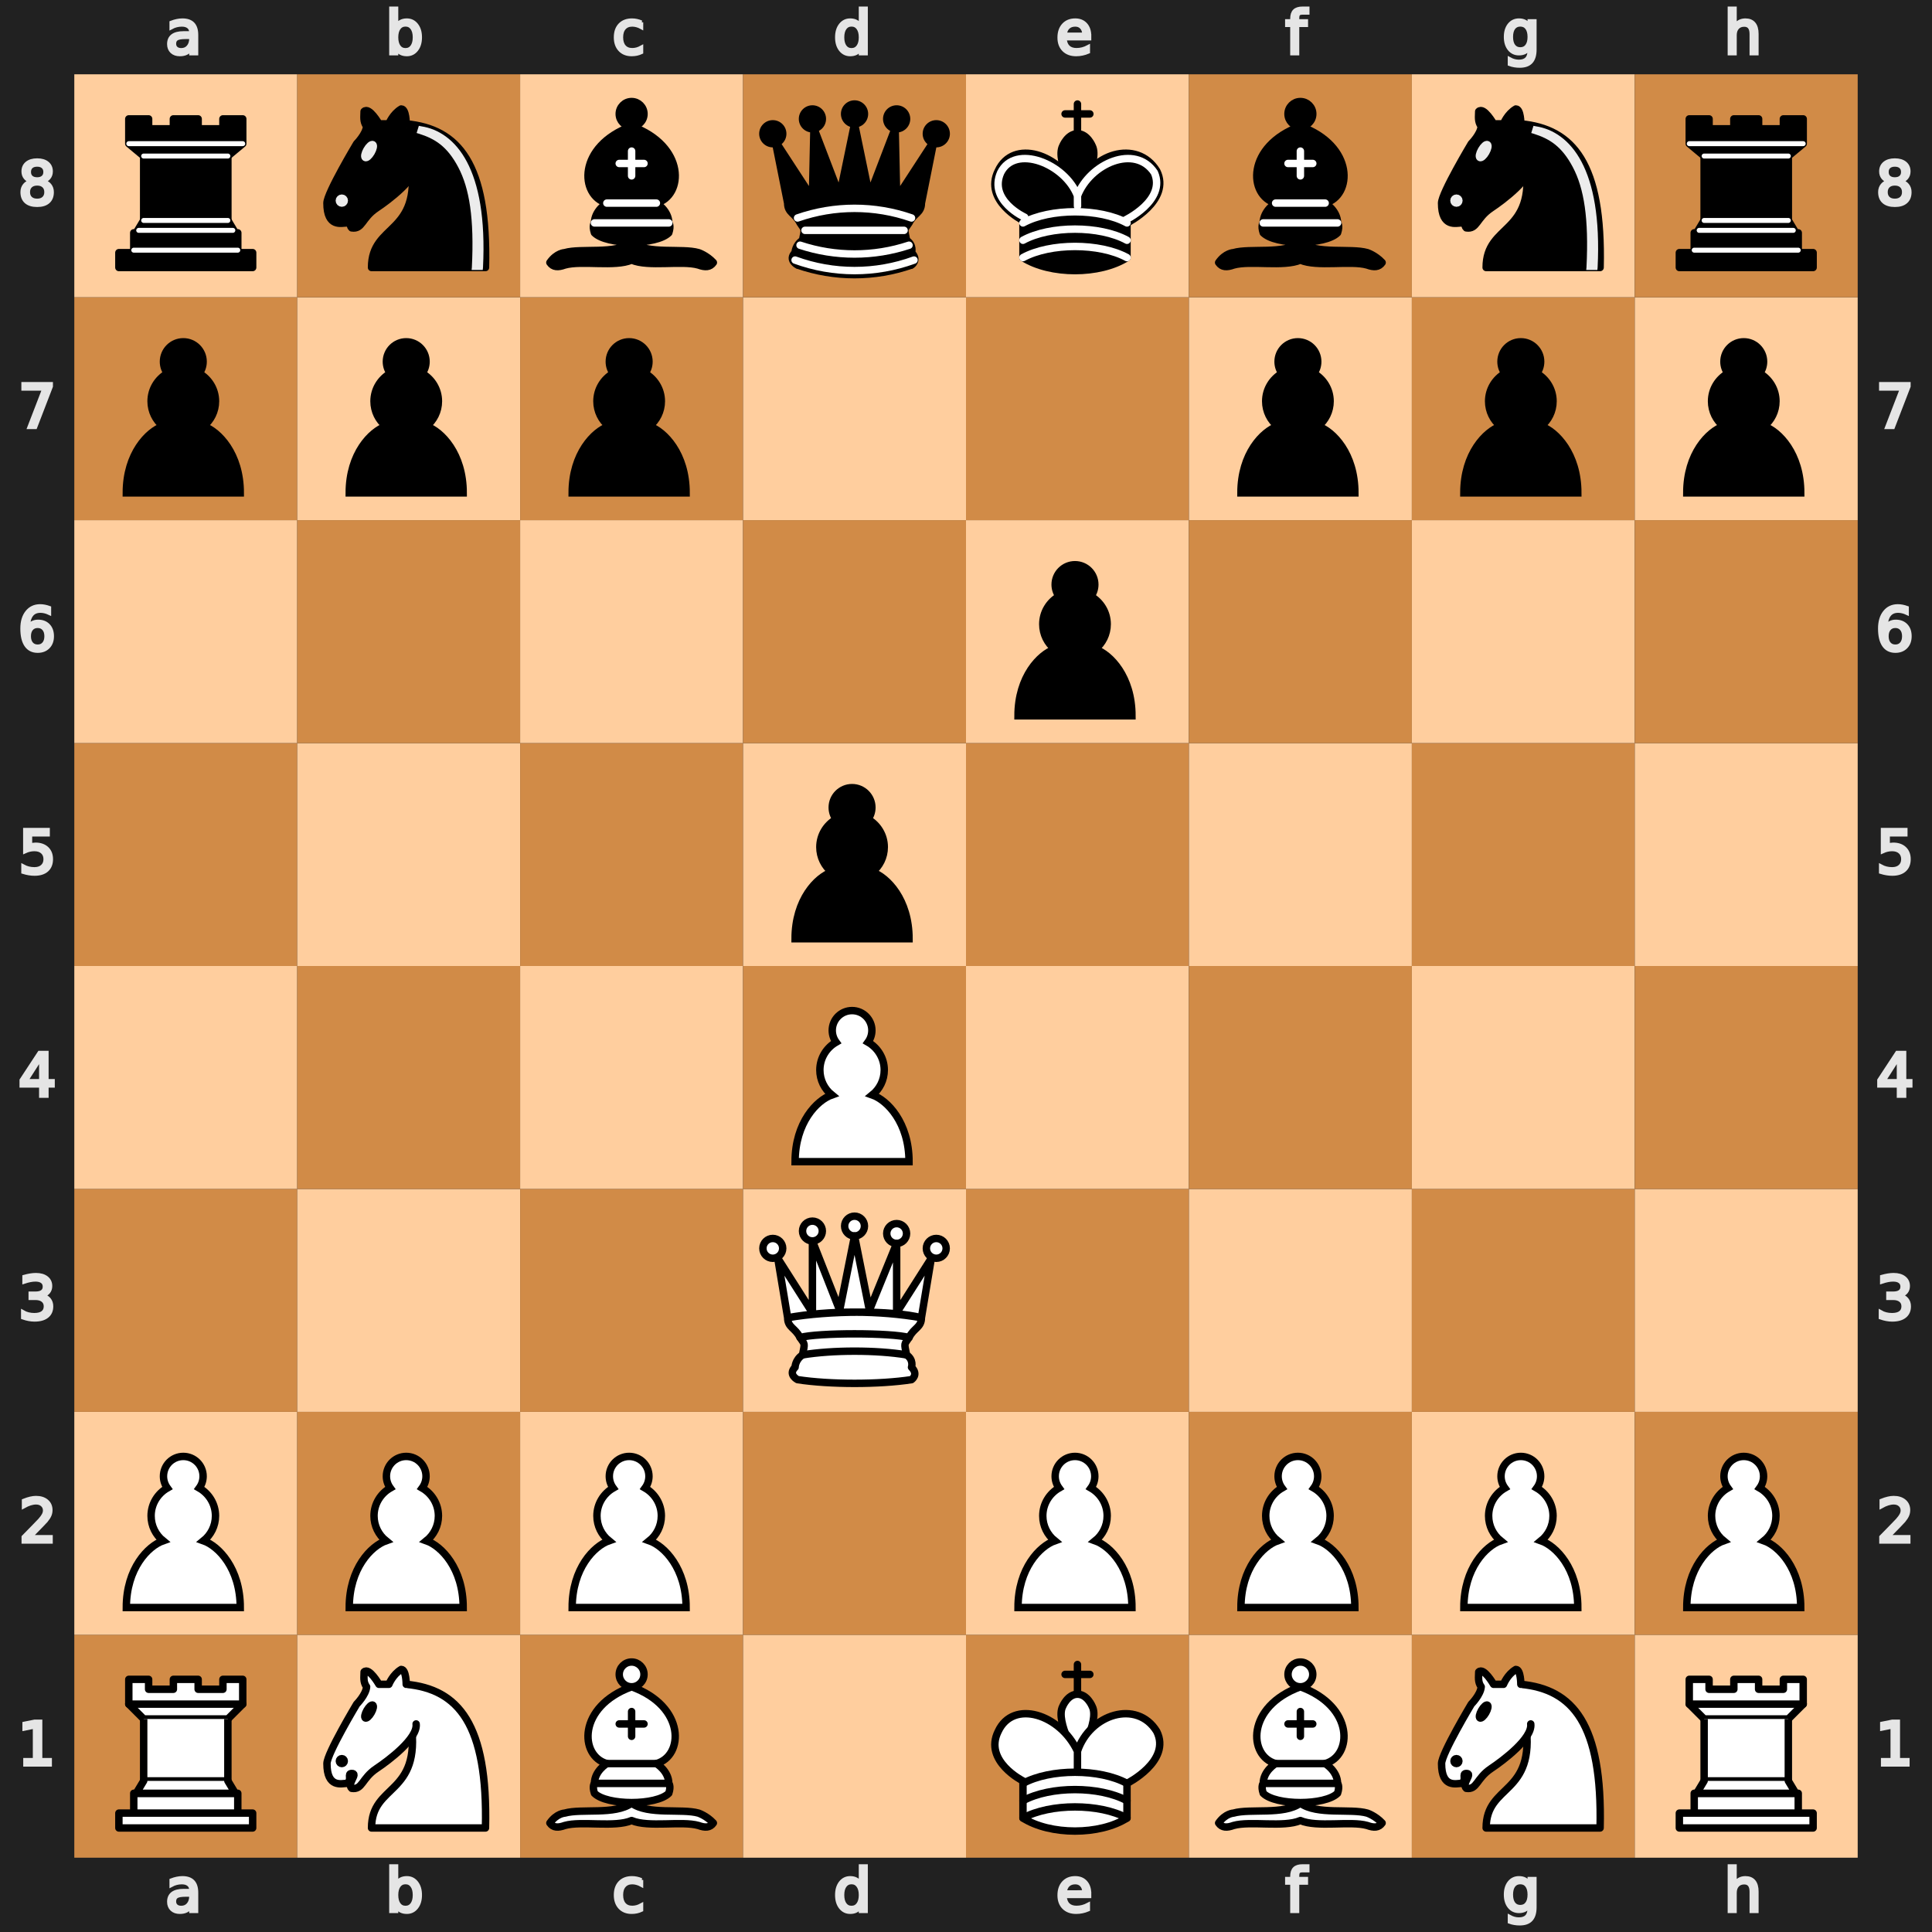
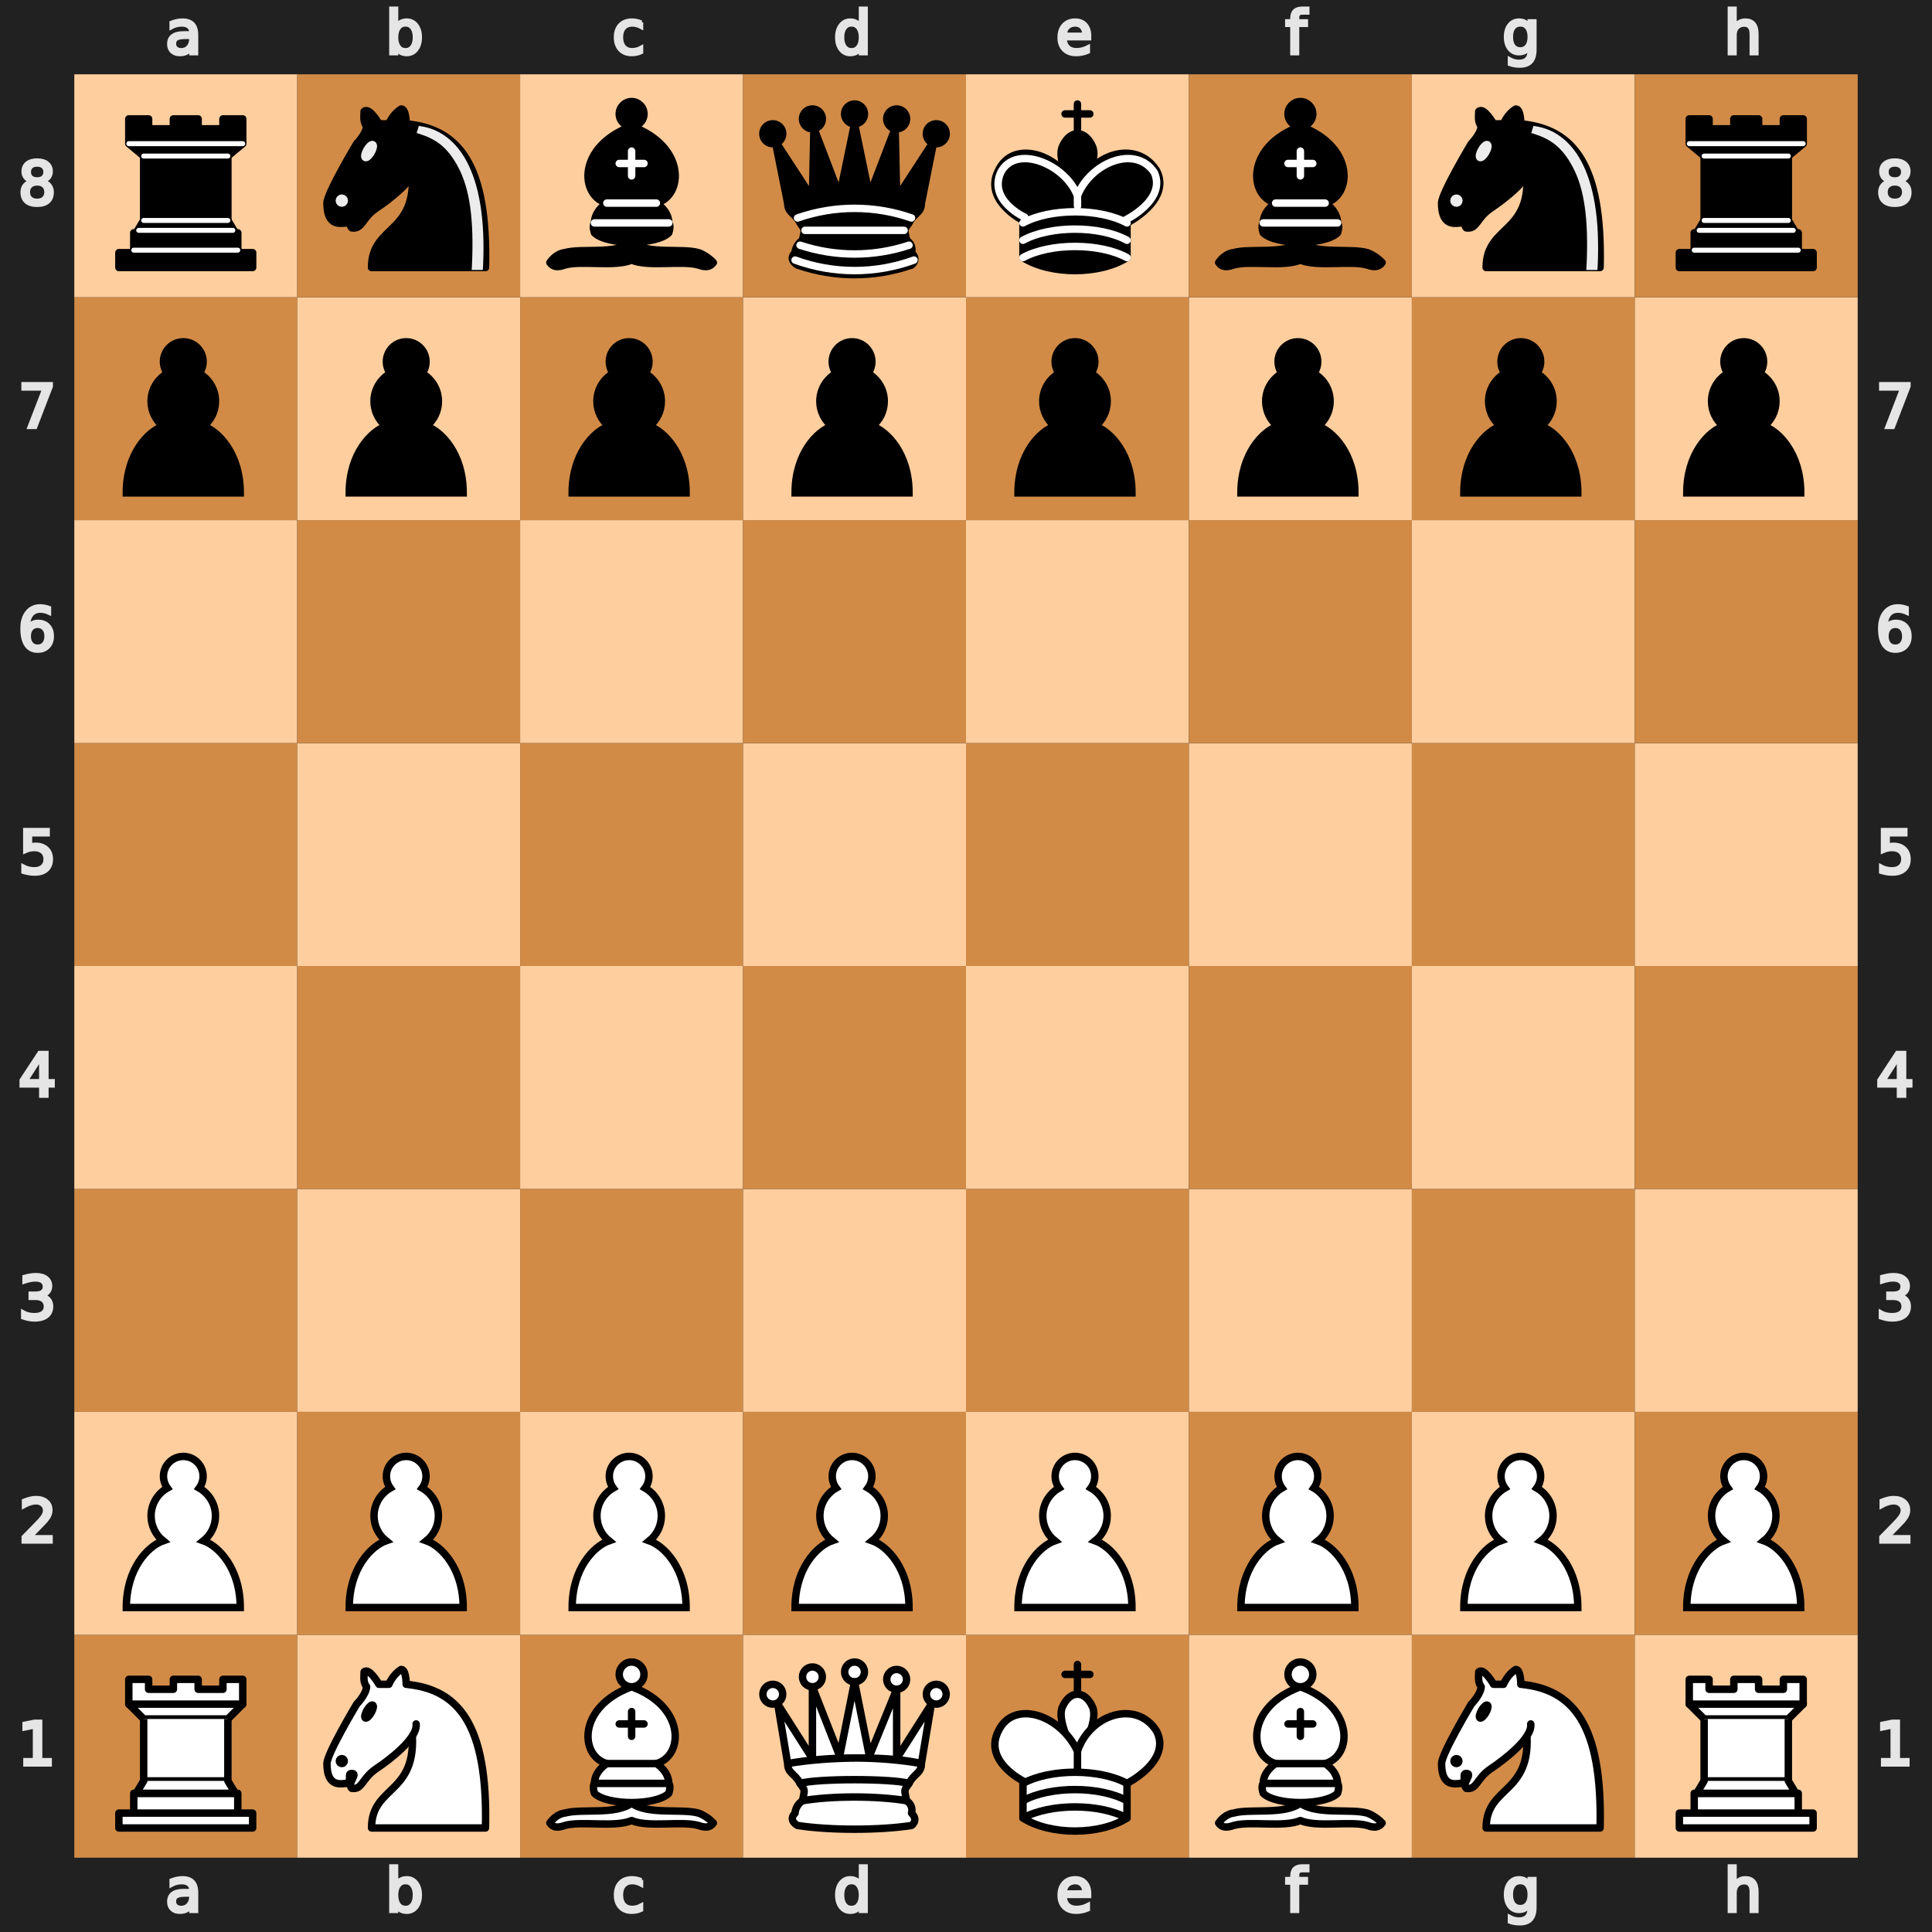
<svg xmlns="http://www.w3.org/2000/svg" xmlns:xlink="http://www.w3.org/1999/xlink" version="1.1" viewBox="0 0 390 390">
  <defs>
    <g class="white pawn" id="white-pawn">
      <path d="M22 9c-2.21 0-4 1.79-4 4 0 .89.29 1.71.78 2.38-1.95 1.12-3.28 3.21-3.28 5.62 0 2.03.94 3.84 2.41 5.03-3 1.06-7.41 5.55-7.41 13.47h23c0-7.92-4.41-12.41-7.41-13.47 1.47-1.19 2.41-3 2.41-5.03 0-2.41-1.33-4.5-3.28-5.62.49-.67.78-1.49.78-2.38 0-2.21-1.79-4-4-4z" fill="#fff" stroke="#000" stroke-linecap="round" stroke-width="1.5" />
    </g>
    <g class="white knight" fill="none" fill-rule="evenodd" id="white-knight" stroke="#000" stroke-linecap="round" stroke-linejoin="round" stroke-width="1.5">
      <path d="M 22,10 C 32.5,11 38.5,18 38,39 L 15,39 C 15,30 25,32.5 23,18" style="fill:#ffffff; stroke:#000000;" />
      <path d="M 24,18 C 24.38,20.91 18.45,25.37 16,27 C 13,29 13.18,31.34 11,31 C 9.958,30.06 12.41,27.96 11,28 C 10,28 11.19,29.23 10,30 C 9,30 5.997,31 6,26 C 6,24 12,14 12,14 C 12,14 13.89,12.1 14,10.5 C 13.27,9.506 13.5,8.5 13.5,7.5 C 14.5,6.5 16.5,10 16.5,10 L 18.5,10 C 18.5,10 19.28,8.008 21,7 C 22,7 22,10 22,10" style="fill:#ffffff; stroke:#000000;" />
      <path d="M 9.5 25.5 A 0.5 0.5 0 1 1 8.5,25.5 A 0.5 0.5 0 1 1 9.5 25.5 z" style="fill:#000000; stroke:#000000;" />
      <path d="M 15 15.5 A 0.5 1.5 0 1 1 14,15.5 A 0.5 1.5 0 1 1 15 15.5 z" style="fill:#000000; stroke:#000000;" transform="matrix(0.866,0.5,-0.5,0.866,9.693,-5.173)" />
    </g>
    <g class="white bishop" fill="none" fill-rule="evenodd" id="white-bishop" stroke="#000" stroke-linecap="round" stroke-linejoin="round" stroke-width="1.5">
      <g fill="#fff" stroke-linecap="butt">
        <path d="M9 36c3.39-.97 10.11.43 13.5-2 3.39 2.43 10.11 1.03 13.5 2 0 0 1.65.54 3 2-.68.97-1.65.99-3 .5-3.39-.97-10.11.46-13.5-1-3.39 1.46-10.11.03-13.5 1-1.354.49-2.323.47-3-.5 1.354-1.94 3-2 3-2zM15 32c2.5 2.5 12.5 2.5 15 0 .5-1.5 0-2 0-2 0-2.5-2.5-4-2.5-4 5.5-1.5 6-11.5-5-15.5-11 4-10.5 14-5 15.5 0 0-2.5 1.5-2.5 4 0 0-.5.5 0 2zM25 8a2.5 2.5 0 1 1-5 0 2.5 2.5 0 1 1 5 0z" />
      </g>
      <path d="M17.5 26h10M15 30h15m-7.5-14.5v5M20 18h5" stroke-linejoin="miter" />
    </g>
    <g class="white rook" fill="#fff" fill-rule="evenodd" id="white-rook" stroke="#000" stroke-linecap="round" stroke-linejoin="round" stroke-width="1.5">
      <path d="M9 39h27v-3H9v3zM12 36v-4h21v4H12zM11 14V9h4v2h5V9h5v2h5V9h4v5" stroke-linecap="butt" />
      <path d="M34 14l-3 3H14l-3-3" />
      <path d="M31 17v12.5H14V17" stroke-linecap="butt" stroke-linejoin="miter" />
      <path d="M31 29.5l1.5 2.5h-20l1.5-2.5" />
      <path d="M11 14h23" fill="none" stroke-linejoin="miter" />
    </g>
    <g class="white queen" fill="#fff" fill-rule="evenodd" id="white-queen" stroke="#000" stroke-linecap="round" stroke-linejoin="round" stroke-width="1.5">
      <path d="M8 12a2 2 0 1 1-4 0 2 2 0 1 1 4 0zM24.5 7.5a2 2 0 1 1-4 0 2 2 0 1 1 4 0zM41 12a2 2 0 1 1-4 0 2 2 0 1 1 4 0zM16 8.5a2 2 0 1 1-4 0 2 2 0 1 1 4 0zM33 9a2 2 0 1 1-4 0 2 2 0 1 1 4 0z" />
      <path d="M9 26c8.5-1.5 21-1.5 27 0l2-12-7 11V11l-5.5 13.5-3-15-3 15-5.5-14V25L7 14l2 12zM9 26c0 2 1.5 2 2.5 4 1 1.5 1 1 .5 3.5-1.5 1-1.5 2.5-1.5 2.5-1.5 1.5.5 2.5.5 2.5 6.5 1 16.5 1 23 0 0 0 1.5-1 0-2.5 0 0 .5-1.5-1-2.5-.5-2.5-.5-2 .5-3.5 1-2 2.5-2 2.5-4-8.5-1.5-18.5-1.5-27 0z" stroke-linecap="butt" />
      <path d="M11.5 30c3.5-1 18.5-1 22 0M12 33.5c6-1 15-1 21 0" fill="none" />
    </g>
    <g class="white king" fill="none" fill-rule="evenodd" id="white-king" stroke="#000" stroke-linecap="round" stroke-linejoin="round" stroke-width="1.5">
      <path d="M22.5 11.63V6M20 8h5" stroke-linejoin="miter" />
      <path d="M22.5 25s4.5-7.5 3-10.5c0 0-1-2.5-3-2.5s-3 2.5-3 2.5c-1.5 3 3 10.5 3 10.5" fill="#fff" stroke-linecap="butt" stroke-linejoin="miter" />
      <path d="M11.5 37c5.5 3.5 15.5 3.5 21 0v-7s9-4.5 6-10.5c-4-6.5-13.5-3.5-16 4V27v-3.5c-3.5-7.5-13-10.5-16-4-3 6 5 10 5 10V37z" fill="#fff" />
      <path d="M11.5 30c5.5-3 15.5-3 21 0m-21 3.5c5.5-3 15.5-3 21 0m-21 3.5c5.5-3 15.5-3 21 0" />
    </g>
    <g class="black pawn" id="black-pawn">
      <path d="M22 9c-2.21 0-4 1.79-4 4 0 .89.29 1.71.78 2.38-1.95 1.12-3.28 3.21-3.28 5.62 0 2.03.94 3.84 2.41 5.03-3 1.06-7.41 5.55-7.41 13.47h23c0-7.92-4.41-12.41-7.41-13.47 1.47-1.19 2.41-3 2.41-5.03 0-2.41-1.33-4.5-3.28-5.62.49-.67.78-1.49.78-2.38 0-2.21-1.79-4-4-4z" stroke="#000" stroke-linecap="round" stroke-width="1.5" />
    </g>
    <g class="black knight" fill="none" fill-rule="evenodd" id="black-knight" stroke="#000" stroke-linecap="round" stroke-linejoin="round" stroke-width="1.5">
      <path d="M 22,10 C 32.5,11 38.5,18 38,39 L 15,39 C 15,30 25,32.5 23,18" style="fill:#000000; stroke:#000000;" />
      <path d="M 24,18 C 24.38,20.91 18.45,25.37 16,27 C 13,29 13.18,31.34 11,31 C 9.958,30.06 12.41,27.96 11,28 C 10,28 11.19,29.23 10,30 C 9,30 5.997,31 6,26 C 6,24 12,14 12,14 C 12,14 13.89,12.1 14,10.5 C 13.27,9.506 13.5,8.5 13.5,7.5 C 14.5,6.5 16.5,10 16.5,10 L 18.5,10 C 18.5,10 19.28,8.008 21,7 C 22,7 22,10 22,10" style="fill:#000000; stroke:#000000;" />
      <path d="M 9.5 25.5 A 0.5 0.5 0 1 1 8.5,25.5 A 0.5 0.5 0 1 1 9.5 25.5 z" style="fill:#ececec; stroke:#ececec;" />
      <path d="M 15 15.5 A 0.5 1.5 0 1 1 14,15.5 A 0.5 1.5 0 1 1 15 15.5 z" style="fill:#ececec; stroke:#ececec;" transform="matrix(0.866,0.5,-0.5,0.866,9.693,-5.173)" />
      <path d="M 24.55,10.4 L 24.1,11.85 L 24.6,12 C 27.75,13 30.25,14.49 32.5,18.75 C 34.75,23.01 35.75,29.06 35.25,39 L 35.2,39.5 L 37.45,39.5 L 37.5,39 C 38,28.94 36.62,22.15 34.25,17.66 C 31.88,13.17 28.46,11.02 25.06,10.5 L 24.55,10.4 z " style="fill:#ececec; stroke:none;" />
    </g>
    <g class="black bishop" fill="none" fill-rule="evenodd" id="black-bishop" stroke="#000" stroke-linecap="round" stroke-linejoin="round" stroke-width="1.5">
      <path d="M9 36c3.39-.97 10.11.43 13.5-2 3.39 2.43 10.11 1.03 13.5 2 0 0 1.65.54 3 2-.68.97-1.65.99-3 .5-3.39-.97-10.11.46-13.5-1-3.39 1.46-10.11.03-13.5 1-1.354.49-2.323.47-3-.5 1.354-1.94 3-2 3-2zm6-4c2.5 2.5 12.5 2.5 15 0 .5-1.5 0-2 0-2 0-2.5-2.5-4-2.5-4 5.5-1.5 6-11.5-5-15.5-11 4-10.5 14-5 15.5 0 0-2.5 1.5-2.5 4 0 0-.5.5 0 2zM25 8a2.5 2.5 0 1 1-5 0 2.5 2.5 0 1 1 5 0z" fill="#000" stroke-linecap="butt" />
      <path d="M17.5 26h10M15 30h15m-7.5-14.5v5M20 18h5" stroke="#fff" stroke-linejoin="miter" />
    </g>
    <g class="black rook" fill="#000" fill-rule="evenodd" id="black-rook" stroke="#000" stroke-linecap="round" stroke-linejoin="round" stroke-width="1.5">
      <path d="M9 39h27v-3H9v3zM12.5 32l1.5-2.5h17l1.5 2.5h-20zM12 36v-4h21v4H12z" stroke-linecap="butt" />
      <path d="M14 29.5v-13h17v13H14z" stroke-linecap="butt" stroke-linejoin="miter" />
      <path d="M14 16.5L11 14h23l-3 2.5H14zM11 14V9h4v2h5V9h5v2h5V9h4v5H11z" stroke-linecap="butt" />
      <path d="M12 35.5h21M13 31.5h19M14 29.5h17M14 16.5h17M11 14h23" fill="none" stroke="#fff" stroke-linejoin="miter" stroke-width="1" />
    </g>
    <g class="black queen" fill="#000" fill-rule="evenodd" id="black-queen" stroke="#000" stroke-linecap="round" stroke-linejoin="round" stroke-width="1.5">
      <g fill="#000" stroke="none">
        <circle cx="6" cy="12" r="2.75" />
        <circle cx="14" cy="9" r="2.75" />
        <circle cx="22.5" cy="8" r="2.75" />
        <circle cx="31" cy="9" r="2.75" />
        <circle cx="39" cy="12" r="2.75" />
      </g>
      <path d="M9 26c8.5-1.5 21-1.5 27 0l2.5-12.5L31 25l-.3-14.1-5.2 13.6-3-14.5-3 14.5-5.2-13.6L14 25 6.5 13.5 9 26zM9 26c0 2 1.5 2 2.5 4 1 1.5 1 1 .5 3.5-1.5 1-1.5 2.5-1.5 2.5-1.5 1.5.5 2.5.5 2.5 6.5 1 16.5 1 23 0 0 0 1.5-1 0-2.5 0 0 .5-1.5-1-2.5-.5-2.5-.5-2 .5-3.5 1-2 2.5-2 2.5-4-8.5-1.5-18.5-1.5-27 0z" stroke-linecap="butt" />
      <path d="M11 38.5a35 35 1 0 0 23 0" fill="none" stroke-linecap="butt" />
      <path d="M11 29a35 35 1 0 1 23 0M12.5 31.5h20M11.5 34.5a35 35 1 0 0 22 0M10.5 37.5a35 35 1 0 0 24 0" fill="none" stroke="#fff" />
    </g>
    <g class="black king" fill="none" fill-rule="evenodd" id="black-king" stroke="#000" stroke-linecap="round" stroke-linejoin="round" stroke-width="1.5">
      <path d="M22.5 11.63V6" stroke-linejoin="miter" />
      <path d="M22.5 25s4.5-7.5 3-10.5c0 0-1-2.5-3-2.5s-3 2.5-3 2.5c-1.5 3 3 10.5 3 10.5" fill="#000" stroke-linecap="butt" stroke-linejoin="miter" />
      <path d="M11.5 37c5.5 3.5 15.5 3.5 21 0v-7s9-4.5 6-10.5c-4-6.5-13.5-3.5-16 4V27v-3.5c-3.5-7.5-13-10.5-16-4-3 6 5 10 5 10V37z" fill="#000" />
      <path d="M20 8h5" stroke-linejoin="miter" />
      <path d="M32 29.5s8.5-4 6.03-9.65C34.15 14 25 18 22.5 24.5l.01 2.1-.01-2.1C20 18 9.906 14 6.997 19.85c-2.497 5.65 4.853 9 4.853 9M11.5 30c5.5-3 15.5-3 21 0m-21 3.5c5.5-3 15.5-3 21 0m-21 3.5c5.5-3 15.5-3 21 0" stroke="#fff" />
    </g>
  </defs>
  <rect fill="#212121" height="390" width="390" x="0" y="0" />
  <rect class="square dark a1" fill="#d18b47" height="45" stroke="none" width="45" x="15" y="330" />
  <use transform="translate(15, 330)" xlink:href="#white-rook" />
  <rect class="square light b1" fill="#ffce9e" height="45" stroke="none" width="45" x="60" y="330" />
  <use transform="translate(60, 330)" xlink:href="#white-knight" />
  <rect class="square dark c1" fill="#d18b47" height="45" stroke="none" width="45" x="105" y="330" />
  <use transform="translate(105, 330)" xlink:href="#white-bishop" />
  <rect class="square light d1" fill="#ffce9e" height="45" stroke="none" width="45" x="150" y="330" />
+   <use transform="translate(150, 330)" xlink:href="#white-queen" />
  <rect class="square dark e1" fill="#d18b47" height="45" stroke="none" width="45" x="195" y="330" />
  <use transform="translate(195, 330)" xlink:href="#white-king" />
  <rect class="square light f1" fill="#ffce9e" height="45" stroke="none" width="45" x="240" y="330" />
  <use transform="translate(240, 330)" xlink:href="#white-bishop" />
  <rect class="square dark g1" fill="#d18b47" height="45" stroke="none" width="45" x="285" y="330" />
  <use transform="translate(285, 330)" xlink:href="#white-knight" />
  <rect class="square light h1" fill="#ffce9e" height="45" stroke="none" width="45" x="330" y="330" />
  <use transform="translate(330, 330)" xlink:href="#white-rook" />
  <rect class="square light a2" fill="#ffce9e" height="45" stroke="none" width="45" x="15" y="285" />
  <use transform="translate(15, 285)" xlink:href="#white-pawn" />
  <rect class="square dark b2" fill="#d18b47" height="45" stroke="none" width="45" x="60" y="285" />
  <use transform="translate(60, 285)" xlink:href="#white-pawn" />
  <rect class="square light c2" fill="#ffce9e" height="45" stroke="none" width="45" x="105" y="285" />
  <use transform="translate(105, 285)" xlink:href="#white-pawn" />
  <rect class="square dark d2" fill="#d18b47" height="45" stroke="none" width="45" x="150" y="285" />
+   <use transform="translate(150, 285)" xlink:href="#white-pawn" />
  <rect class="square light e2" fill="#ffce9e" height="45" stroke="none" width="45" x="195" y="285" />
  <use transform="translate(195, 285)" xlink:href="#white-pawn" />
  <rect class="square dark f2" fill="#d18b47" height="45" stroke="none" width="45" x="240" y="285" />
  <use transform="translate(240, 285)" xlink:href="#white-pawn" />
  <rect class="square light g2" fill="#ffce9e" height="45" stroke="none" width="45" x="285" y="285" />
  <use transform="translate(285, 285)" xlink:href="#white-pawn" />
  <rect class="square dark h2" fill="#d18b47" height="45" stroke="none" width="45" x="330" y="285" />
  <use transform="translate(330, 285)" xlink:href="#white-pawn" />
  <rect class="square dark a3" fill="#d18b47" height="45" stroke="none" width="45" x="15" y="240" />
  <rect class="square light b3" fill="#ffce9e" height="45" stroke="none" width="45" x="60" y="240" />
  <rect class="square dark c3" fill="#d18b47" height="45" stroke="none" width="45" x="105" y="240" />
  <rect class="square light d3" fill="#ffce9e" height="45" stroke="none" width="45" x="150" y="240" />
-   <use transform="translate(150, 240)" xlink:href="#white-queen" />
  <rect class="square dark e3" fill="#d18b47" height="45" stroke="none" width="45" x="195" y="240" />
  <rect class="square light f3" fill="#ffce9e" height="45" stroke="none" width="45" x="240" y="240" />
  <rect class="square dark g3" fill="#d18b47" height="45" stroke="none" width="45" x="285" y="240" />
  <rect class="square light h3" fill="#ffce9e" height="45" stroke="none" width="45" x="330" y="240" />
  <rect class="square light a4" fill="#ffce9e" height="45" stroke="none" width="45" x="15" y="195" />
  <rect class="square dark b4" fill="#d18b47" height="45" stroke="none" width="45" x="60" y="195" />
  <rect class="square light c4" fill="#ffce9e" height="45" stroke="none" width="45" x="105" y="195" />
  <rect class="square dark d4" fill="#d18b47" height="45" stroke="none" width="45" x="150" y="195" />
-   <use transform="translate(150, 195)" xlink:href="#white-pawn" />
  <rect class="square light e4" fill="#ffce9e" height="45" stroke="none" width="45" x="195" y="195" />
  <rect class="square dark f4" fill="#d18b47" height="45" stroke="none" width="45" x="240" y="195" />
  <rect class="square light g4" fill="#ffce9e" height="45" stroke="none" width="45" x="285" y="195" />
  <rect class="square dark h4" fill="#d18b47" height="45" stroke="none" width="45" x="330" y="195" />
  <rect class="square dark a5" fill="#d18b47" height="45" stroke="none" width="45" x="15" y="150" />
  <rect class="square light b5" fill="#ffce9e" height="45" stroke="none" width="45" x="60" y="150" />
  <rect class="square dark c5" fill="#d18b47" height="45" stroke="none" width="45" x="105" y="150" />
  <rect class="square light d5" fill="#ffce9e" height="45" stroke="none" width="45" x="150" y="150" />
-   <use transform="translate(150, 150)" xlink:href="#black-pawn" />
  <rect class="square dark e5" fill="#d18b47" height="45" stroke="none" width="45" x="195" y="150" />
  <rect class="square light f5" fill="#ffce9e" height="45" stroke="none" width="45" x="240" y="150" />
  <rect class="square dark g5" fill="#d18b47" height="45" stroke="none" width="45" x="285" y="150" />
  <rect class="square light h5" fill="#ffce9e" height="45" stroke="none" width="45" x="330" y="150" />
  <rect class="square light a6" fill="#ffce9e" height="45" stroke="none" width="45" x="15" y="105" />
  <rect class="square dark b6" fill="#d18b47" height="45" stroke="none" width="45" x="60" y="105" />
  <rect class="square light c6" fill="#ffce9e" height="45" stroke="none" width="45" x="105" y="105" />
  <rect class="square dark d6" fill="#d18b47" height="45" stroke="none" width="45" x="150" y="105" />
  <rect class="square light e6" fill="#ffce9e" height="45" stroke="none" width="45" x="195" y="105" />
-   <use transform="translate(195, 105)" xlink:href="#black-pawn" />
  <rect class="square dark f6" fill="#d18b47" height="45" stroke="none" width="45" x="240" y="105" />
  <rect class="square light g6" fill="#ffce9e" height="45" stroke="none" width="45" x="285" y="105" />
  <rect class="square dark h6" fill="#d18b47" height="45" stroke="none" width="45" x="330" y="105" />
  <rect class="square dark a7" fill="#d18b47" height="45" stroke="none" width="45" x="15" y="60" />
  <use transform="translate(15, 60)" xlink:href="#black-pawn" />
  <rect class="square light b7" fill="#ffce9e" height="45" stroke="none" width="45" x="60" y="60" />
  <use transform="translate(60, 60)" xlink:href="#black-pawn" />
  <rect class="square dark c7" fill="#d18b47" height="45" stroke="none" width="45" x="105" y="60" />
  <use transform="translate(105, 60)" xlink:href="#black-pawn" />
  <rect class="square light d7" fill="#ffce9e" height="45" stroke="none" width="45" x="150" y="60" />
+   <use transform="translate(150, 60)" xlink:href="#black-pawn" />
  <rect class="square dark e7" fill="#d18b47" height="45" stroke="none" width="45" x="195" y="60" />
+   <use transform="translate(195, 60)" xlink:href="#black-pawn" />
  <rect class="square light f7" fill="#ffce9e" height="45" stroke="none" width="45" x="240" y="60" />
  <use transform="translate(240, 60)" xlink:href="#black-pawn" />
  <rect class="square dark g7" fill="#d18b47" height="45" stroke="none" width="45" x="285" y="60" />
  <use transform="translate(285, 60)" xlink:href="#black-pawn" />
  <rect class="square light h7" fill="#ffce9e" height="45" stroke="none" width="45" x="330" y="60" />
  <use transform="translate(330, 60)" xlink:href="#black-pawn" />
  <rect class="square light a8" fill="#ffce9e" height="45" stroke="none" width="45" x="15" y="15" />
  <use transform="translate(15, 15)" xlink:href="#black-rook" />
  <rect class="square dark b8" fill="#d18b47" height="45" stroke="none" width="45" x="60" y="15" />
  <use transform="translate(60, 15)" xlink:href="#black-knight" />
  <rect class="square light c8" fill="#ffce9e" height="45" stroke="none" width="45" x="105" y="15" />
  <use transform="translate(105, 15)" xlink:href="#black-bishop" />
  <rect class="square dark d8" fill="#d18b47" height="45" stroke="none" width="45" x="150" y="15" />
  <use transform="translate(150, 15)" xlink:href="#black-queen" />
  <rect class="square light e8" fill="#ffce9e" height="45" stroke="none" width="45" x="195" y="15" />
  <use transform="translate(195, 15)" xlink:href="#black-king" />
  <rect class="square dark f8" fill="#d18b47" height="45" stroke="none" width="45" x="240" y="15" />
  <use transform="translate(240, 15)" xlink:href="#black-bishop" />
  <rect class="square light g8" fill="#ffce9e" height="45" stroke="none" width="45" x="285" y="15" />
  <use transform="translate(285, 15)" xlink:href="#black-knight" />
  <rect class="square dark h8" fill="#d18b47" height="45" stroke="none" width="45" x="330" y="15" />
  <use transform="translate(330, 15)" xlink:href="#black-rook" />
  <g fill="#e5e5e5" stroke="#e5e5e5" transform="translate(20, 0) scale(0.75, 0.75)">
    <path d="M23.328 10.016q-1.742 0-2.414.398-.672.398-.672 1.36 0 .765.5 1.218.508.445 1.375.445 1.196 0 1.914-.843.727-.852.727-2.258v-.32zm2.867-.594v4.992h-1.437v-1.328q-.492.797-1.227 1.18-.734.375-1.797.375-1.343 0-2.14-.75-.79-.758-.79-2.024 0-1.476.985-2.226.992-.75 2.953-.75h2.016V8.75q0-.992-.656-1.531-.649-.547-1.829-.547-.75 0-1.46.18-.711.18-1.368.539V6.062q.79-.304 1.532-.453.742-.156 1.445-.156 1.898 0 2.836.984.937.985.937 2.985z" />
  </g>
  <g fill="#e5e5e5" stroke="#e5e5e5" transform="translate(20, 375) scale(0.75, 0.75)">
    <path d="M23.328 10.016q-1.742 0-2.414.398-.672.398-.672 1.36 0 .765.5 1.218.508.445 1.375.445 1.196 0 1.914-.843.727-.852.727-2.258v-.32zm2.867-.594v4.992h-1.437v-1.328q-.492.797-1.227 1.18-.734.375-1.797.375-1.343 0-2.14-.75-.79-.758-.79-2.024 0-1.476.985-2.226.992-.75 2.953-.75h2.016V8.75q0-.992-.656-1.531-.649-.547-1.829-.547-.75 0-1.46.18-.711.18-1.368.539V6.062q.79-.304 1.532-.453.742-.156 1.445-.156 1.898 0 2.836.984.937.985.937 2.985z" />
  </g>
  <g fill="#e5e5e5" stroke="#e5e5e5" transform="translate(65, 0) scale(0.75, 0.75)">
    <path d="M24.922 10.047q0-1.586-.656-2.485-.649-.906-1.79-.906-1.14 0-1.796.906-.649.899-.649 2.485 0 1.586.649 2.492.656.898 1.797.898 1.14 0 1.789-.898.656-.906.656-2.492zm-4.89-3.055q.452-.781 1.14-1.156.695-.383 1.656-.383 1.594 0 2.586 1.266 1 1.265 1 3.328 0 2.062-1 3.328-.992 1.266-2.586 1.266-.96 0-1.656-.375-.688-.383-1.14-1.164v1.312h-1.446V2.258h1.445z" />
  </g>
  <g fill="#e5e5e5" stroke="#e5e5e5" transform="translate(65, 375) scale(0.75, 0.75)">
    <path d="M24.922 10.047q0-1.586-.656-2.485-.649-.906-1.79-.906-1.14 0-1.796.906-.649.899-.649 2.485 0 1.586.649 2.492.656.898 1.797.898 1.14 0 1.789-.898.656-.906.656-2.492zm-4.89-3.055q.452-.781 1.14-1.156.695-.383 1.656-.383 1.594 0 2.586 1.266 1 1.265 1 3.328 0 2.062-1 3.328-.992 1.266-2.586 1.266-.96 0-1.656-.375-.688-.383-1.14-1.164v1.312h-1.446V2.258h1.445z" />
  </g>
  <g fill="#e5e5e5" stroke="#e5e5e5" transform="translate(110, 0) scale(0.75, 0.75)">
    <path d="M25.96 6v1.344q-.608-.336-1.226-.5-.609-.172-1.234-.172-1.398 0-2.172.89-.773.883-.773 2.485 0 1.601.773 2.492.774.883 2.172.883.625 0 1.234-.164.618-.172 1.227-.508v1.328q-.602.281-1.25.422-.64.14-1.367.14-1.977 0-3.14-1.242-1.165-1.242-1.165-3.351 0-2.14 1.172-3.367 1.18-1.227 3.227-1.227.664 0 1.296.14.633.134 1.227.407z" />
  </g>
  <g fill="#e5e5e5" stroke="#e5e5e5" transform="translate(110, 375) scale(0.75, 0.75)">
    <path d="M25.96 6v1.344q-.608-.336-1.226-.5-.609-.172-1.234-.172-1.398 0-2.172.89-.773.883-.773 2.485 0 1.601.773 2.492.774.883 2.172.883.625 0 1.234-.164.618-.172 1.227-.508v1.328q-.602.281-1.25.422-.64.14-1.367.14-1.977 0-3.14-1.242-1.165-1.242-1.165-3.351 0-2.14 1.172-3.367 1.18-1.227 3.227-1.227.664 0 1.296.14.633.134 1.227.407z" />
  </g>
  <g fill="#e5e5e5" stroke="#e5e5e5" transform="translate(155, 0) scale(0.75, 0.75)">
    <path d="M24.973 6.992V2.258h1.437v12.156h-1.437v-1.312q-.453.78-1.149 1.164-.687.375-1.656.375-1.586 0-2.586-1.266-.992-1.266-.992-3.328 0-2.063.992-3.328 1-1.266 2.586-1.266.969 0 1.656.383.696.375 1.149 1.156zm-4.899 3.055q0 1.586.649 2.492.656.898 1.797.898 1.14 0 1.796-.898.657-.906.657-2.492 0-1.586-.657-2.485-.656-.906-1.796-.906-1.141 0-1.797.906-.649.899-.649 2.485z" />
  </g>
  <g fill="#e5e5e5" stroke="#e5e5e5" transform="translate(155, 375) scale(0.75, 0.75)">
    <path d="M24.973 6.992V2.258h1.437v12.156h-1.437v-1.312q-.453.78-1.149 1.164-.687.375-1.656.375-1.586 0-2.586-1.266-.992-1.266-.992-3.328 0-2.063.992-3.328 1-1.266 2.586-1.266.969 0 1.656.383.696.375 1.149 1.156zm-4.899 3.055q0 1.586.649 2.492.656.898 1.797.898 1.14 0 1.796-.898.657-.906.657-2.492 0-1.586-.657-2.485-.656-.906-1.796-.906-1.141 0-1.797.906-.649.899-.649 2.485z" />
  </g>
  <g fill="#e5e5e5" stroke="#e5e5e5" transform="translate(200, 0) scale(0.75, 0.75)">
    <path d="M26.555 9.68v.703h-6.61q.094 1.484.89 2.265.806.774 2.235.774.828 0 1.602-.203.781-.203 1.547-.61v1.36q-.774.328-1.586.5-.813.172-1.649.172-2.093 0-3.32-1.22-1.219-1.218-1.219-3.296 0-2.148 1.157-3.406 1.164-1.266 3.132-1.266 1.766 0 2.79 1.14 1.03 1.134 1.03 3.087zm-1.438-.422q-.015-1.18-.664-1.883-.64-.703-1.703-.703-1.203 0-1.93.68-.718.68-.828 1.914z" />
  </g>
  <g fill="#e5e5e5" stroke="#e5e5e5" transform="translate(200, 375) scale(0.75, 0.75)">
    <path d="M26.555 9.68v.703h-6.61q.094 1.484.89 2.265.806.774 2.235.774.828 0 1.602-.203.781-.203 1.547-.61v1.36q-.774.328-1.586.5-.813.172-1.649.172-2.093 0-3.32-1.22-1.219-1.218-1.219-3.296 0-2.148 1.157-3.406 1.164-1.266 3.132-1.266 1.766 0 2.79 1.14 1.03 1.134 1.03 3.087zm-1.438-.422q-.015-1.18-.664-1.883-.64-.703-1.703-.703-1.203 0-1.93.68-.718.68-.828 1.914z" />
  </g>
  <g fill="#e5e5e5" stroke="#e5e5e5" transform="translate(245, 0) scale(0.75, 0.75)">
    <path d="M25.285 2.258v1.195H23.91q-.773 0-1.078.313-.297.312-.297 1.125v.773h2.367v1.117h-2.367v7.633H21.09V6.781h-1.375V5.664h1.375v-.61q0-1.46.68-2.124.68-.672 2.156-.672z" />
  </g>
  <g fill="#e5e5e5" stroke="#e5e5e5" transform="translate(245, 375) scale(0.75, 0.75)">
    <path d="M25.285 2.258v1.195H23.91q-.773 0-1.078.313-.297.312-.297 1.125v.773h2.367v1.117h-2.367v7.633H21.09V6.781h-1.375V5.664h1.375v-.61q0-1.46.68-2.124.68-.672 2.156-.672z" />
  </g>
  <g fill="#e5e5e5" stroke="#e5e5e5" transform="translate(290, 0) scale(0.75, 0.75)">
    <path d="M24.973 9.937q0-1.562-.649-2.421-.64-.86-1.804-.86-1.157 0-1.805.86-.64.859-.64 2.421 0 1.555.64 2.415.648.859 1.805.859 1.164 0 1.804-.86.649-.859.649-2.414zm1.437 3.391q0 2.234-.992 3.32-.992 1.094-3.04 1.094-.757 0-1.429-.117-.672-.11-1.304-.344v-1.398q.632.344 1.25.508.617.164 1.257.164 1.414 0 2.118-.743.703-.734.703-2.226v-.711q-.446.773-1.141 1.156-.695.383-1.664.383-1.61 0-2.594-1.227-.984-1.226-.984-3.25 0-2.03.984-3.257.985-1.227 2.594-1.227.969 0 1.664.383t1.14 1.156V5.664h1.438z" />
  </g>
  <g fill="#e5e5e5" stroke="#e5e5e5" transform="translate(290, 375) scale(0.75, 0.75)">
    <path d="M24.973 9.937q0-1.562-.649-2.421-.64-.86-1.804-.86-1.157 0-1.805.86-.64.859-.64 2.421 0 1.555.64 2.415.648.859 1.805.859 1.164 0 1.804-.86.649-.859.649-2.414zm1.437 3.391q0 2.234-.992 3.32-.992 1.094-3.04 1.094-.757 0-1.429-.117-.672-.11-1.304-.344v-1.398q.632.344 1.25.508.617.164 1.257.164 1.414 0 2.118-.743.703-.734.703-2.226v-.711q-.446.773-1.141 1.156-.695.383-1.664.383-1.61 0-2.594-1.227-.984-1.226-.984-3.25 0-2.03.984-3.257.985-1.227 2.594-1.227.969 0 1.664.383t1.14 1.156V5.664h1.438z" />
  </g>
  <g fill="#e5e5e5" stroke="#e5e5e5" transform="translate(335, 0) scale(0.75, 0.75)">
    <path d="M26.164 9.133v5.281h-1.437V9.18q0-1.243-.485-1.86-.484-.617-1.453-.617-1.164 0-1.836.742-.672.742-.672 2.024v4.945h-1.445V2.258h1.445v4.765q.516-.789 1.211-1.18.703-.39 1.617-.39 1.508 0 2.282.938.773.93.773 2.742z" />
  </g>
  <g fill="#e5e5e5" stroke="#e5e5e5" transform="translate(335, 375) scale(0.75, 0.75)">
    <path d="M26.164 9.133v5.281h-1.437V9.18q0-1.243-.485-1.86-.484-.617-1.453-.617-1.164 0-1.836.742-.672.742-.672 2.024v4.945h-1.445V2.258h1.445v4.765q.516-.789 1.211-1.18.703-.39 1.617-.39 1.508 0 2.282.938.773.93.773 2.742z" />
  </g>
  <g fill="#e5e5e5" stroke="#e5e5e5" transform="translate(0, 335) scale(0.75, 0.75)">
    <path d="M6.754 26.996h2.578v-8.898l-2.805.562v-1.437l2.79-.563h1.578v10.336h2.578v1.328h-6.72z" />
  </g>
  <g fill="#e5e5e5" stroke="#e5e5e5" transform="translate(375, 335) scale(0.75, 0.75)">
    <path d="M6.754 26.996h2.578v-8.898l-2.805.562v-1.437l2.79-.563h1.578v10.336h2.578v1.328h-6.72z" />
  </g>
  <g fill="#e5e5e5" stroke="#e5e5e5" transform="translate(0, 290) scale(0.75, 0.75)">
    <path d="M8.195 26.996h5.508v1.328H6.297v-1.328q.898-.93 2.445-2.492 1.555-1.57 1.953-2.024.758-.851 1.055-1.437.305-.594.305-1.164 0-.93-.657-1.516-.648-.586-1.695-.586-.742 0-1.57.258-.82.258-1.758.781v-1.593q.953-.383 1.781-.578.828-.196 1.516-.196 1.812 0 2.89.906 1.079.907 1.079 2.422 0 .72-.274 1.368-.265.64-.976 1.515-.196.227-1.243 1.313-1.046 1.078-2.953 3.023z" />
  </g>
  <g fill="#e5e5e5" stroke="#e5e5e5" transform="translate(375, 290) scale(0.75, 0.75)">
    <path d="M8.195 26.996h5.508v1.328H6.297v-1.328q.898-.93 2.445-2.492 1.555-1.57 1.953-2.024.758-.851 1.055-1.437.305-.594.305-1.164 0-.93-.657-1.516-.648-.586-1.695-.586-.742 0-1.57.258-.82.258-1.758.781v-1.593q.953-.383 1.781-.578.828-.196 1.516-.196 1.812 0 2.89.906 1.079.907 1.079 2.422 0 .72-.274 1.368-.265.64-.976 1.515-.196.227-1.243 1.313-1.046 1.078-2.953 3.023z" />
  </g>
  <g fill="#e5e5e5" stroke="#e5e5e5" transform="translate(0, 245) scale(0.75, 0.75)">
    <path d="M11.434 22.035q1.132.242 1.765 1.008.64.766.64 1.89 0 1.727-1.187 2.672-1.187.946-3.375.946-.734 0-1.515-.149-.774-.14-1.602-.43V26.45q.656.383 1.438.578.78.196 1.632.196 1.485 0 2.258-.586.782-.586.782-1.703 0-1.032-.727-1.61-.719-.586-2.008-.586h-1.36v-1.297h1.423q1.164 0 1.78-.46.618-.47.618-1.344 0-.899-.64-1.375-.633-.485-1.82-.485-.65 0-1.391.141-.743.14-1.633.437V16.95q.898-.25 1.68-.375.788-.125 1.484-.125 1.797 0 2.844.82 1.046.813 1.046 2.204 0 .968-.554 1.64-.555.664-1.578.922z" />
  </g>
  <g fill="#e5e5e5" stroke="#e5e5e5" transform="translate(375, 245) scale(0.75, 0.75)">
    <path d="M11.434 22.035q1.132.242 1.765 1.008.64.766.64 1.89 0 1.727-1.187 2.672-1.187.946-3.375.946-.734 0-1.515-.149-.774-.14-1.602-.43V26.45q.656.383 1.438.578.78.196 1.632.196 1.485 0 2.258-.586.782-.586.782-1.703 0-1.032-.727-1.61-.719-.586-2.008-.586h-1.36v-1.297h1.423q1.164 0 1.78-.46.618-.47.618-1.344 0-.899-.64-1.375-.633-.485-1.82-.485-.65 0-1.391.141-.743.14-1.633.437V16.95q.898-.25 1.68-.375.788-.125 1.484-.125 1.797 0 2.844.82 1.046.813 1.046 2.204 0 .968-.554 1.64-.555.664-1.578.922z" />
  </g>
  <g fill="#e5e5e5" stroke="#e5e5e5" transform="translate(0, 200) scale(0.75, 0.75)">
    <path d="M11.016 18.035L7.03 24.262h3.985zm-.414-1.375h1.984v7.602h1.664v1.312h-1.664v2.75h-1.57v-2.75H5.75v-1.523z" />
  </g>
  <g fill="#e5e5e5" stroke="#e5e5e5" transform="translate(375, 200) scale(0.75, 0.75)">
    <path d="M11.016 18.035L7.03 24.262h3.985zm-.414-1.375h1.984v7.602h1.664v1.312h-1.664v2.75h-1.57v-2.75H5.75v-1.523z" />
  </g>
  <g fill="#e5e5e5" stroke="#e5e5e5" transform="translate(0, 155) scale(0.75, 0.75)">
    <path d="M6.719 16.66h6.195v1.328h-4.75v2.86q.344-.118.688-.172.343-.063.687-.063 1.953 0 3.094 1.07 1.14 1.07 1.14 2.899 0 1.883-1.171 2.93-1.172 1.039-3.305 1.039-.735 0-1.5-.125-.758-.125-1.57-.375v-1.586q.703.383 1.453.57.75.188 1.586.188 1.351 0 2.14-.711.79-.711.79-1.93 0-1.219-.79-1.93-.789-.71-2.14-.71-.633 0-1.266.14-.625.14-1.281.438z" />
  </g>
  <g fill="#e5e5e5" stroke="#e5e5e5" transform="translate(375, 155) scale(0.75, 0.75)">
    <path d="M6.719 16.66h6.195v1.328h-4.75v2.86q.344-.118.688-.172.343-.063.687-.063 1.953 0 3.094 1.07 1.14 1.07 1.14 2.899 0 1.883-1.171 2.93-1.172 1.039-3.305 1.039-.735 0-1.5-.125-.758-.125-1.57-.375v-1.586q.703.383 1.453.57.75.188 1.586.188 1.351 0 2.14-.711.79-.711.79-1.93 0-1.219-.79-1.93-.789-.71-2.14-.71-.633 0-1.266.14-.625.14-1.281.438z" />
  </g>
  <g fill="#e5e5e5" stroke="#e5e5e5" transform="translate(0, 110) scale(0.75, 0.75)">
    <path d="M10.137 21.863q-1.063 0-1.688.727-.617.726-.617 1.992 0 1.258.617 1.992.625.727 1.688.727 1.062 0 1.68-.727.624-.734.624-1.992 0-1.266-.625-1.992-.617-.727-1.68-.727zm3.133-4.945v1.437q-.594-.28-1.204-.43-.601-.148-1.195-.148-1.562 0-2.39 1.055-.82 1.055-.938 3.188.46-.68 1.156-1.04.696-.367 1.531-.367 1.758 0 2.774 1.07 1.023 1.063 1.023 2.899 0 1.797-1.062 2.883-1.063 1.086-2.828 1.086-2.024 0-3.094-1.547-1.07-1.555-1.07-4.5 0-2.766 1.312-4.406 1.313-1.649 3.524-1.649.593 0 1.195.117.61.118 1.266.352z" />
  </g>
  <g fill="#e5e5e5" stroke="#e5e5e5" transform="translate(375, 110) scale(0.75, 0.75)">
    <path d="M10.137 21.863q-1.063 0-1.688.727-.617.726-.617 1.992 0 1.258.617 1.992.625.727 1.688.727 1.062 0 1.68-.727.624-.734.624-1.992 0-1.266-.625-1.992-.617-.727-1.68-.727zm3.133-4.945v1.437q-.594-.28-1.204-.43-.601-.148-1.195-.148-1.562 0-2.39 1.055-.82 1.055-.938 3.188.46-.68 1.156-1.04.696-.367 1.531-.367 1.758 0 2.774 1.07 1.023 1.063 1.023 2.899 0 1.797-1.062 2.883-1.063 1.086-2.828 1.086-2.024 0-3.094-1.547-1.07-1.555-1.07-4.5 0-2.766 1.312-4.406 1.313-1.649 3.524-1.649.593 0 1.195.117.61.118 1.266.352z" />
  </g>
  <g fill="#e5e5e5" stroke="#e5e5e5" transform="translate(0, 65) scale(0.75, 0.75)">
    <path d="M6.25 16.66h7.5v.672L9.516 28.324H7.867l3.985-10.336H6.25z" />
  </g>
  <g fill="#e5e5e5" stroke="#e5e5e5" transform="translate(375, 65) scale(0.75, 0.75)">
    <path d="M6.25 16.66h7.5v.672L9.516 28.324H7.867l3.985-10.336H6.25z" />
  </g>
  <g fill="#e5e5e5" stroke="#e5e5e5" transform="translate(0, 20) scale(0.75, 0.75)">
    <path d="M10 22.785q-1.125 0-1.773.602-.641.601-.641 1.656t.64 1.656q.649.602 1.774.602t1.773-.602q.649-.61.649-1.656 0-1.055-.649-1.656-.64-.602-1.773-.602zm-1.578-.672q-1.016-.25-1.586-.945-.563-.695-.563-1.695 0-1.399.993-2.211 1-.813 2.734-.813 1.742 0 2.734.813.993.812.993 2.21 0 1-.57 1.696-.563.695-1.571.945 1.14.266 1.773 1.04.641.773.641 1.89 0 1.695-1.04 2.602-1.03.906-2.96.906t-2.969-.906Q6 26.738 6 25.043q0-1.117.64-1.89.641-.774 1.782-1.04zm-.578-2.492q0 .906.562 1.414.57.508 1.594.508 1.016 0 1.586-.508.578-.508.578-1.414 0-.906-.578-1.414-.57-.508-1.586-.508-1.023 0-1.594.508-.562.508-.562 1.414z" />
  </g>
  <g fill="#e5e5e5" stroke="#e5e5e5" transform="translate(375, 20) scale(0.75, 0.75)">
    <path d="M10 22.785q-1.125 0-1.773.602-.641.601-.641 1.656t.64 1.656q.649.602 1.774.602t1.773-.602q.649-.61.649-1.656 0-1.055-.649-1.656-.64-.602-1.773-.602zm-1.578-.672q-1.016-.25-1.586-.945-.563-.695-.563-1.695 0-1.399.993-2.211 1-.813 2.734-.813 1.742 0 2.734.813.993.812.993 2.21 0 1-.57 1.696-.563.695-1.571.945 1.14.266 1.773 1.04.641.773.641 1.89 0 1.695-1.04 2.602-1.03.906-2.96.906t-2.969-.906Q6 26.738 6 25.043q0-1.117.64-1.89.641-.774 1.782-1.04zm-.578-2.492q0 .906.562 1.414.57.508 1.594.508 1.016 0 1.586-.508.578-.508.578-1.414 0-.906-.578-1.414-.57-.508-1.586-.508-1.023 0-1.594.508-.562.508-.562 1.414z" />
  </g>
</svg>
